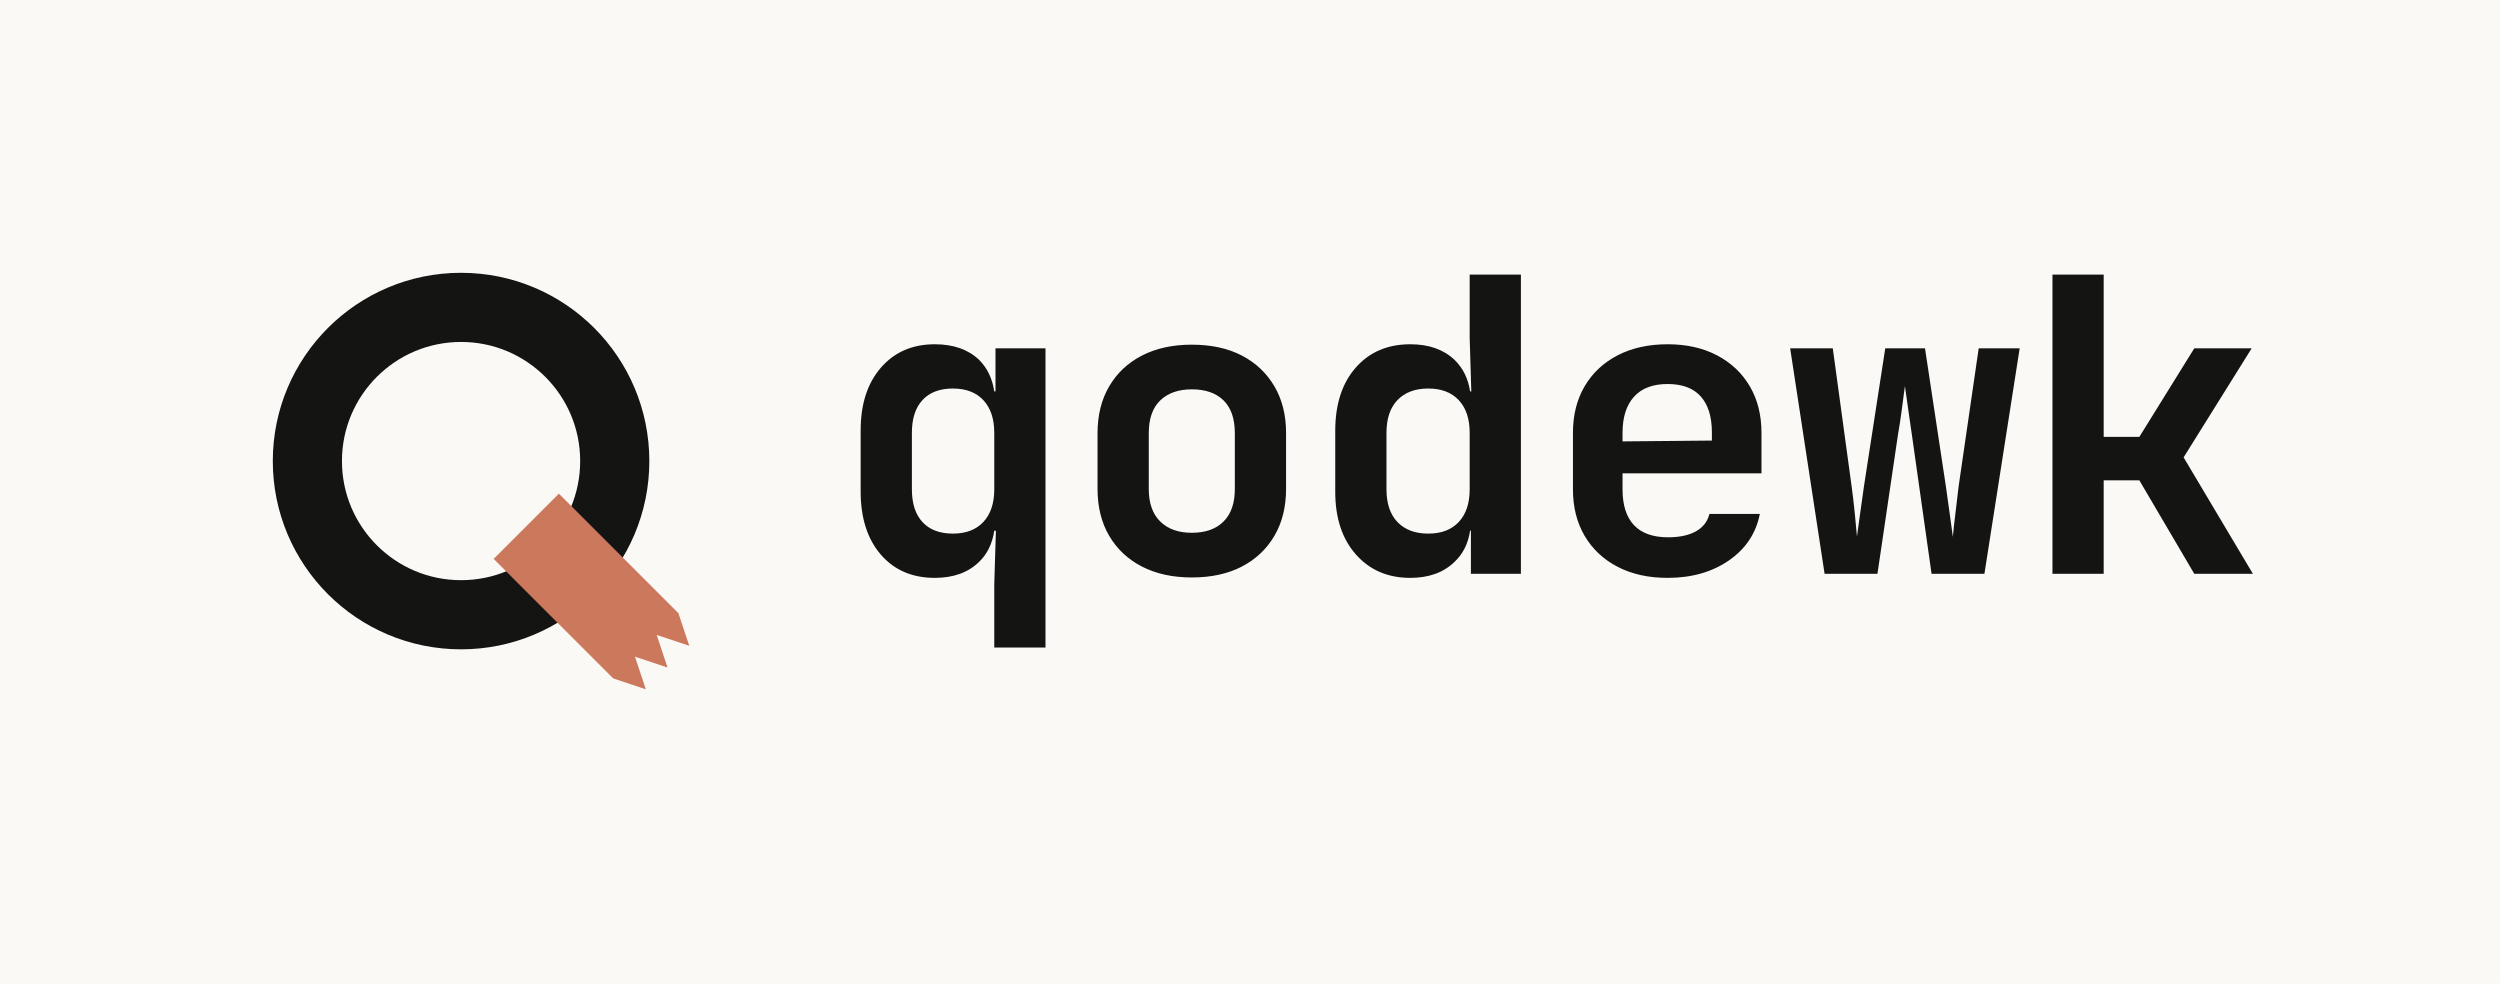
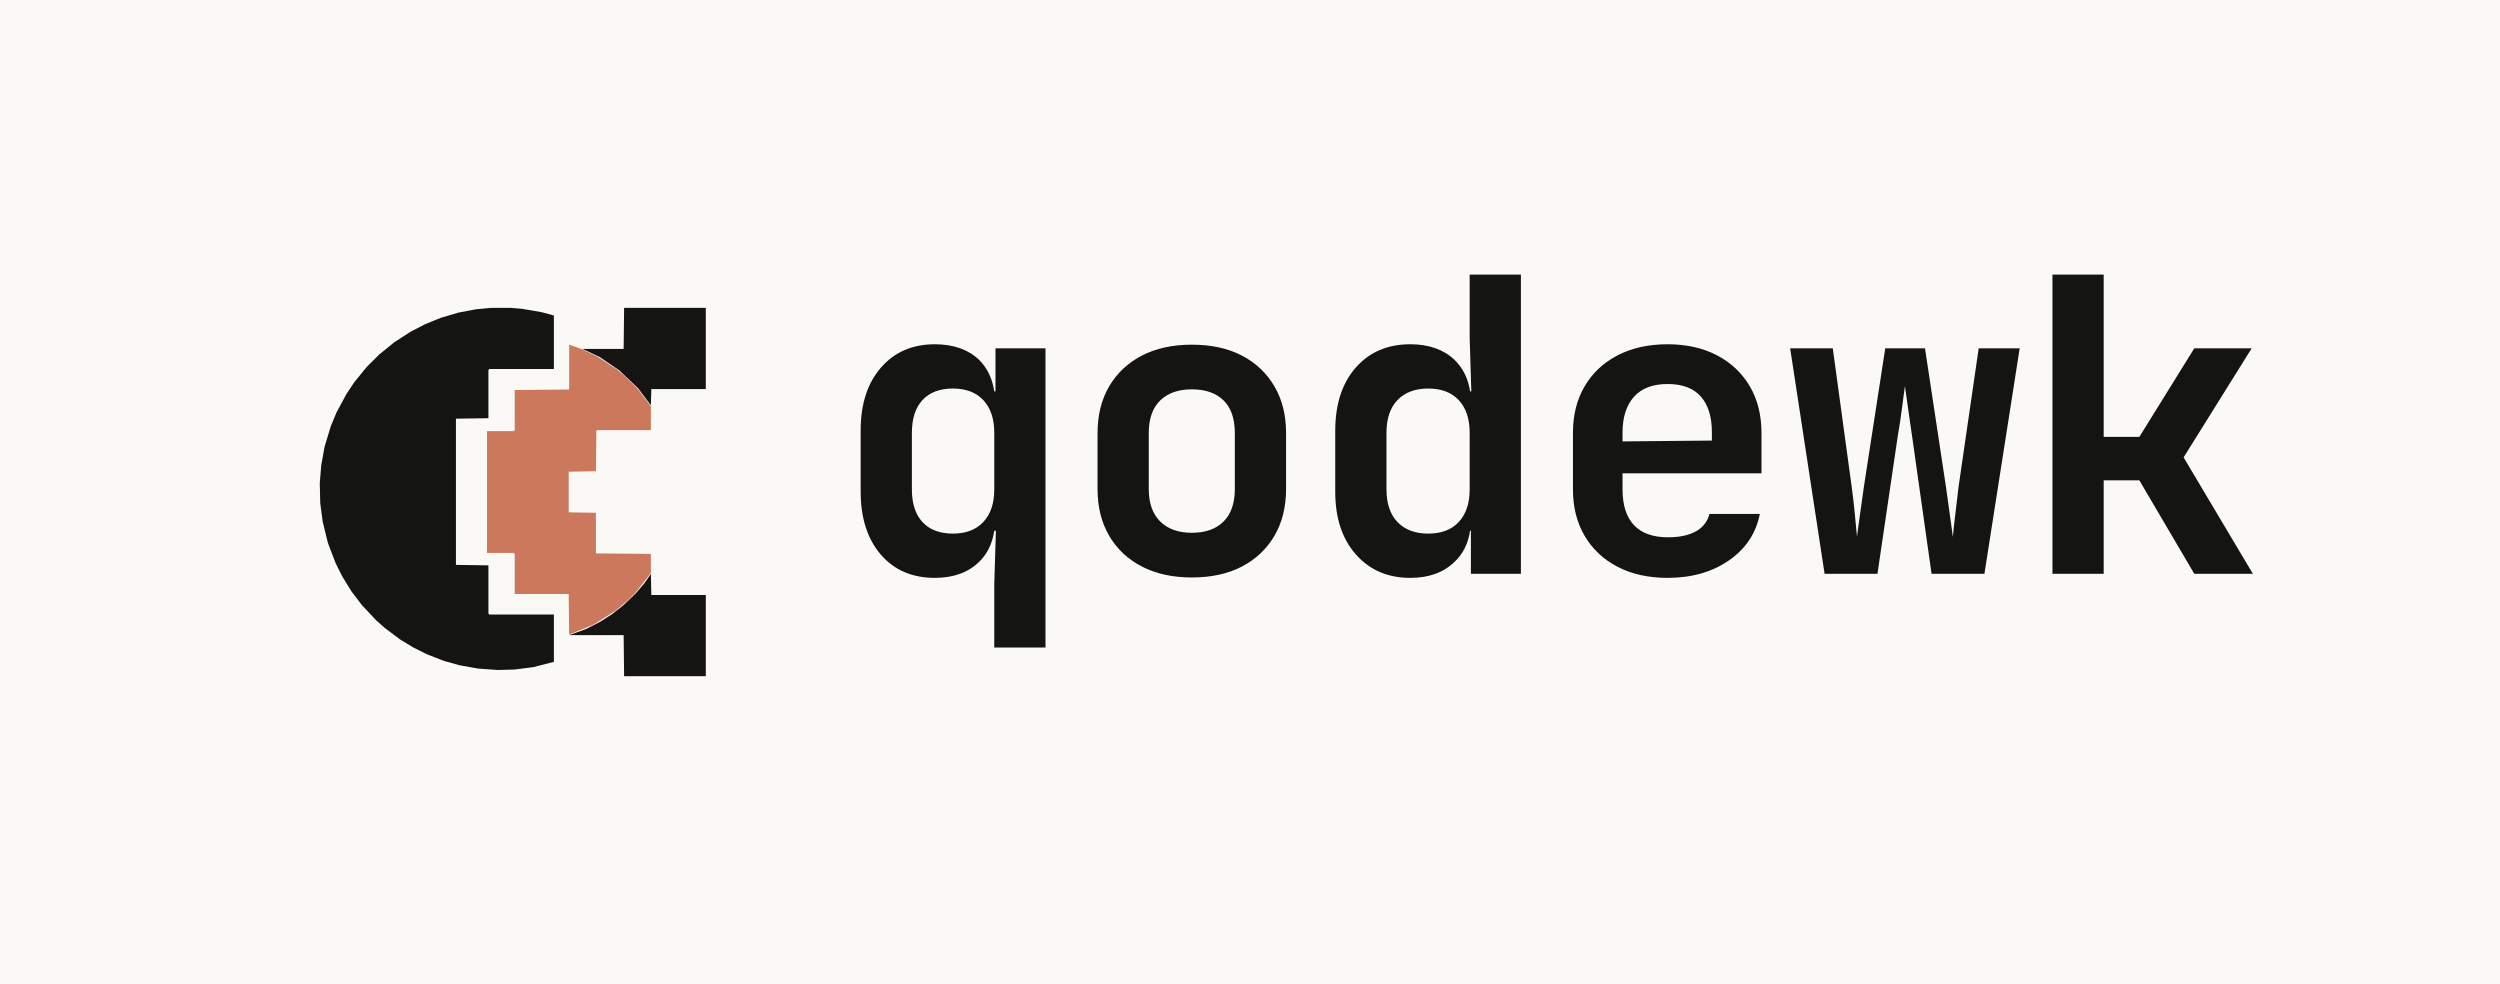
<svg xmlns="http://www.w3.org/2000/svg" width="244" height="96" viewBox="0 0 244 96">
  <rect width="100%" height="100%" fill="#faf9f5" />
  <g transform="translate(24 24)">
-     <g transform="scale(0.75)">
-       <circle cx="28" cy="28" r="20" fill="none" stroke="#141413" stroke-width="9" />
-       <g transform="translate(28 28) rotate(45)">
-         <path fill="#cc785c" d="M12 -6H34L38 -4L34 -2L38 0L34 2L38 4L34 6H12Z" />
-       </g>
+     <g transform="translate(2.78 0.17) scale(0.04663)">
+       <path fill="#141413" d="M 454 126 L 494 126 L 518 128 L 559 135 L 585 142 L 585 254 L 450 254 L 448 256 L 448 357 L 380 358 L 380 664 L 448 665 L 448 766 L 450 768 L 585 768 L 585 867 L 542 878 L 503 883 L 467 884 L 426 881 L 387 874 L 355 865 L 319 851 L 291 837 L 263 820 L 231 796 L 213 780 L 183 748 L 161 719 L 142 688 L 128 660 L 112 618 L 101 573 L 96 535 L 95 493 L 98 456 L 105 417 L 118 374 L 130 345 L 151 306 L 167 282 L 193 250 L 219 224 L 251 198 L 285 176 L 316 160 L 348 147 L 385 136 L 422 129 L 454 126 Z M 732 126 L 903 126 L 903 296 L 789 296 L 788 330 L 761 294 L 722 257 L 681 229 L 645 212 L 731 212 L 732 126 Z M 788 683 L 789 727 L 903 727 L 903 897 L 732 897 L 731 811 L 617 811 L 653 798 L 682 783 L 707 767 L 731 748 L 756 724 L 774 703 L 788 683 Z" />
+       <path fill="#cc785c" d="M 617 203 L 645 213 L 676 228 L 717 255 L 734 269 L 760 295 L 788 332 L 788 382 L 674 382 L 673 468 L 616 469 L 616 554 L 673 555 L 673 640 L 788 641 L 788 681 L 756 722 L 739 739 L 714 760 L 668 789 L 619 809 L 617 809 L 616 725 L 503 725 L 503 641 L 501 639 L 445 639 L 445 384 L 501 384 L 503 382 L 503 298 L 617 297 L 617 203 Z" />
    </g>
    <path fill="#141413" d="M78.04 39.20L73.04 39.20L73.04 33.04L73.20 27.80L73.04 27.80Q72.76 29.68 71.56 30.84Q69.96 32.40 67.24 32.40Q63.92 32.40 61.96 30.12Q60 27.84 60 23.96L60 18Q60 14.16 61.98 11.88Q63.96 9.60 67.24 9.60Q69.96 9.60 71.56 11.12Q72.76 12.32 73.04 14.20L73.16 14.20L73.16 10L78.04 10L78.04 39.20M69 28.08Q70.92 28.08 71.98 26.94Q73.04 25.80 73.04 23.76L73.04 18.24Q73.04 16.20 71.98 15.06Q70.92 13.92 69 13.92Q67.08 13.92 66.04 15.04Q65 16.16 65 18.24L65 23.76Q65 25.84 66.04 26.96Q67.08 28.08 69 28.08M92.32 32.36Q89.52 32.36 87.46 31.30Q85.40 30.24 84.26 28.30Q83.12 26.36 83.12 23.72L83.12 18.28Q83.12 15.64 84.26 13.70Q85.40 11.76 87.46 10.70Q89.52 9.64 92.32 9.64Q95.16 9.64 97.20 10.70Q99.24 11.76 100.38 13.70Q101.52 15.64 101.52 18.24L101.52 23.72Q101.52 26.36 100.38 28.30Q99.24 30.24 97.20 31.30Q95.16 32.36 92.32 32.36M92.32 28Q94.32 28 95.42 26.90Q96.52 25.80 96.52 23.72L96.52 18.28Q96.52 16.16 95.42 15.08Q94.32 14 92.32 14Q90.36 14 89.24 15.08Q88.12 16.16 88.12 18.28L88.12 23.72Q88.12 25.80 89.24 26.90Q90.36 28 92.32 28M113.64 32.40Q110.36 32.40 108.34 30.12Q106.32 27.84 106.32 24L106.32 18.04Q106.32 14.16 108.32 11.88Q110.32 9.60 113.64 9.60Q116.36 9.60 117.96 11.12Q119.20 12.32 119.48 14.20L119.60 14.20L119.44 8.96L119.44 2.80L124.44 2.80L124.44 32L119.56 32L119.56 27.80L119.48 27.80Q119.20 29.68 117.96 30.84Q116.36 32.40 113.64 32.40M115.40 28.08Q117.32 28.08 118.38 26.94Q119.44 25.80 119.44 23.76L119.44 18.24Q119.44 16.20 118.38 15.06Q117.32 13.92 115.40 13.92Q113.48 13.92 112.40 15.04Q111.32 16.16 111.32 18.24L111.32 23.76Q111.32 25.84 112.40 26.96Q113.48 28.08 115.40 28.08M138.76 32.40Q135.96 32.40 133.88 31.32Q131.80 30.24 130.66 28.30Q129.52 26.36 129.52 23.76L129.52 18.24Q129.52 15.64 130.66 13.70Q131.80 11.76 133.88 10.68Q135.96 9.60 138.76 9.60Q141.52 9.60 143.58 10.68Q145.64 11.76 146.78 13.70Q147.92 15.64 147.92 18.24L147.92 22.20L134.36 22.20L134.36 23.76Q134.36 26.08 135.48 27.26Q136.60 28.44 138.80 28.44Q140.48 28.44 141.52 27.86Q142.56 27.28 142.84 26.16L147.76 26.16Q147.20 29 144.74 30.70Q142.28 32.40 138.76 32.40M134.36 19.08L143.08 19L143.08 18.20Q143.08 15.92 142 14.70Q140.92 13.48 138.76 13.48Q136.60 13.48 135.48 14.72Q134.36 15.96 134.36 18.24M159.24 32L154.08 32L150.72 10L154.88 10L156.72 23.48Q156.88 24.64 157.02 26.04Q157.16 27.44 157.24 28.36Q157.36 27.44 157.56 26.04Q157.76 24.64 157.92 23.48L160 10L163.88 10L165.92 23.48Q166.08 24.64 166.28 26.06Q166.48 27.48 166.60 28.40Q166.68 27.44 166.86 26.02Q167.04 24.60 167.16 23.48L169.12 10L173.12 10L169.68 32L164.52 32L162.60 18.44Q162.44 17.32 162.24 15.94Q162.04 14.56 161.92 13.68Q161.80 14.56 161.62 15.94Q161.44 17.32 161.24 18.44M181.32 32L176.32 32L176.32 2.80L181.32 2.80L181.32 18.64L184.80 18.64L190.16 10L195.76 10L189.12 20.64L195.88 32L190.16 32L184.80 22.88L181.32 22.88" />
  </g>
</svg>
